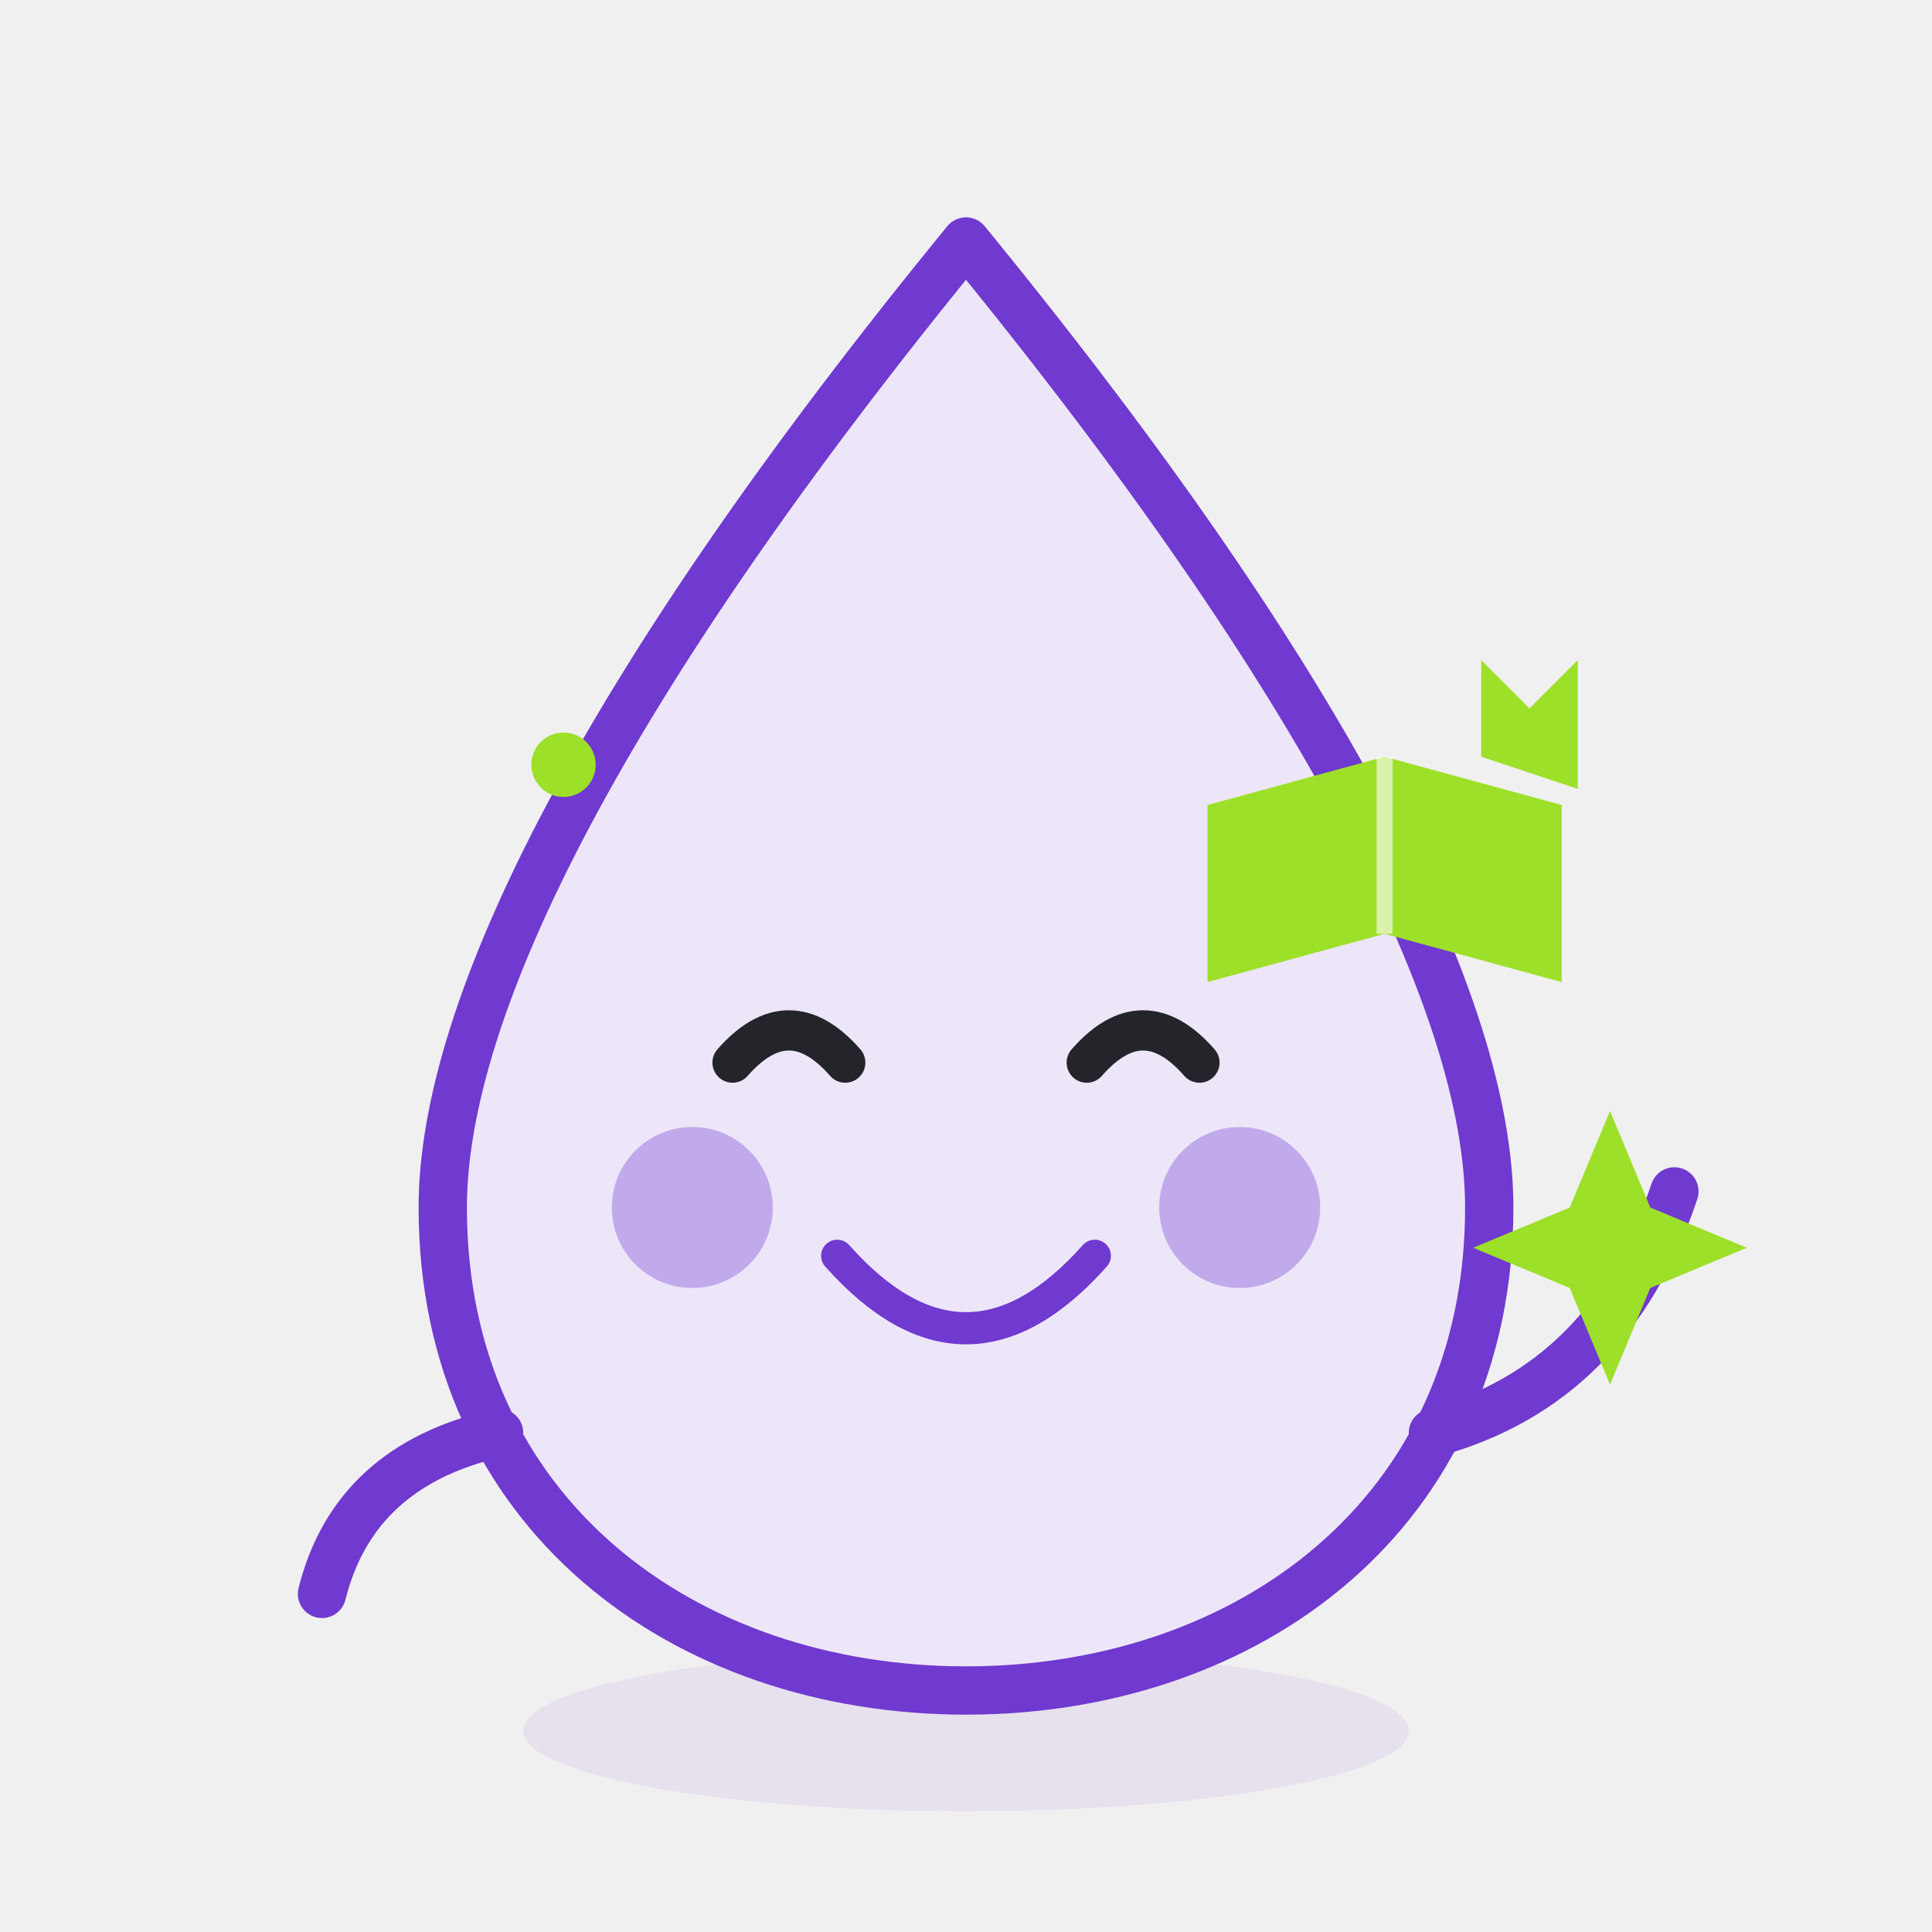
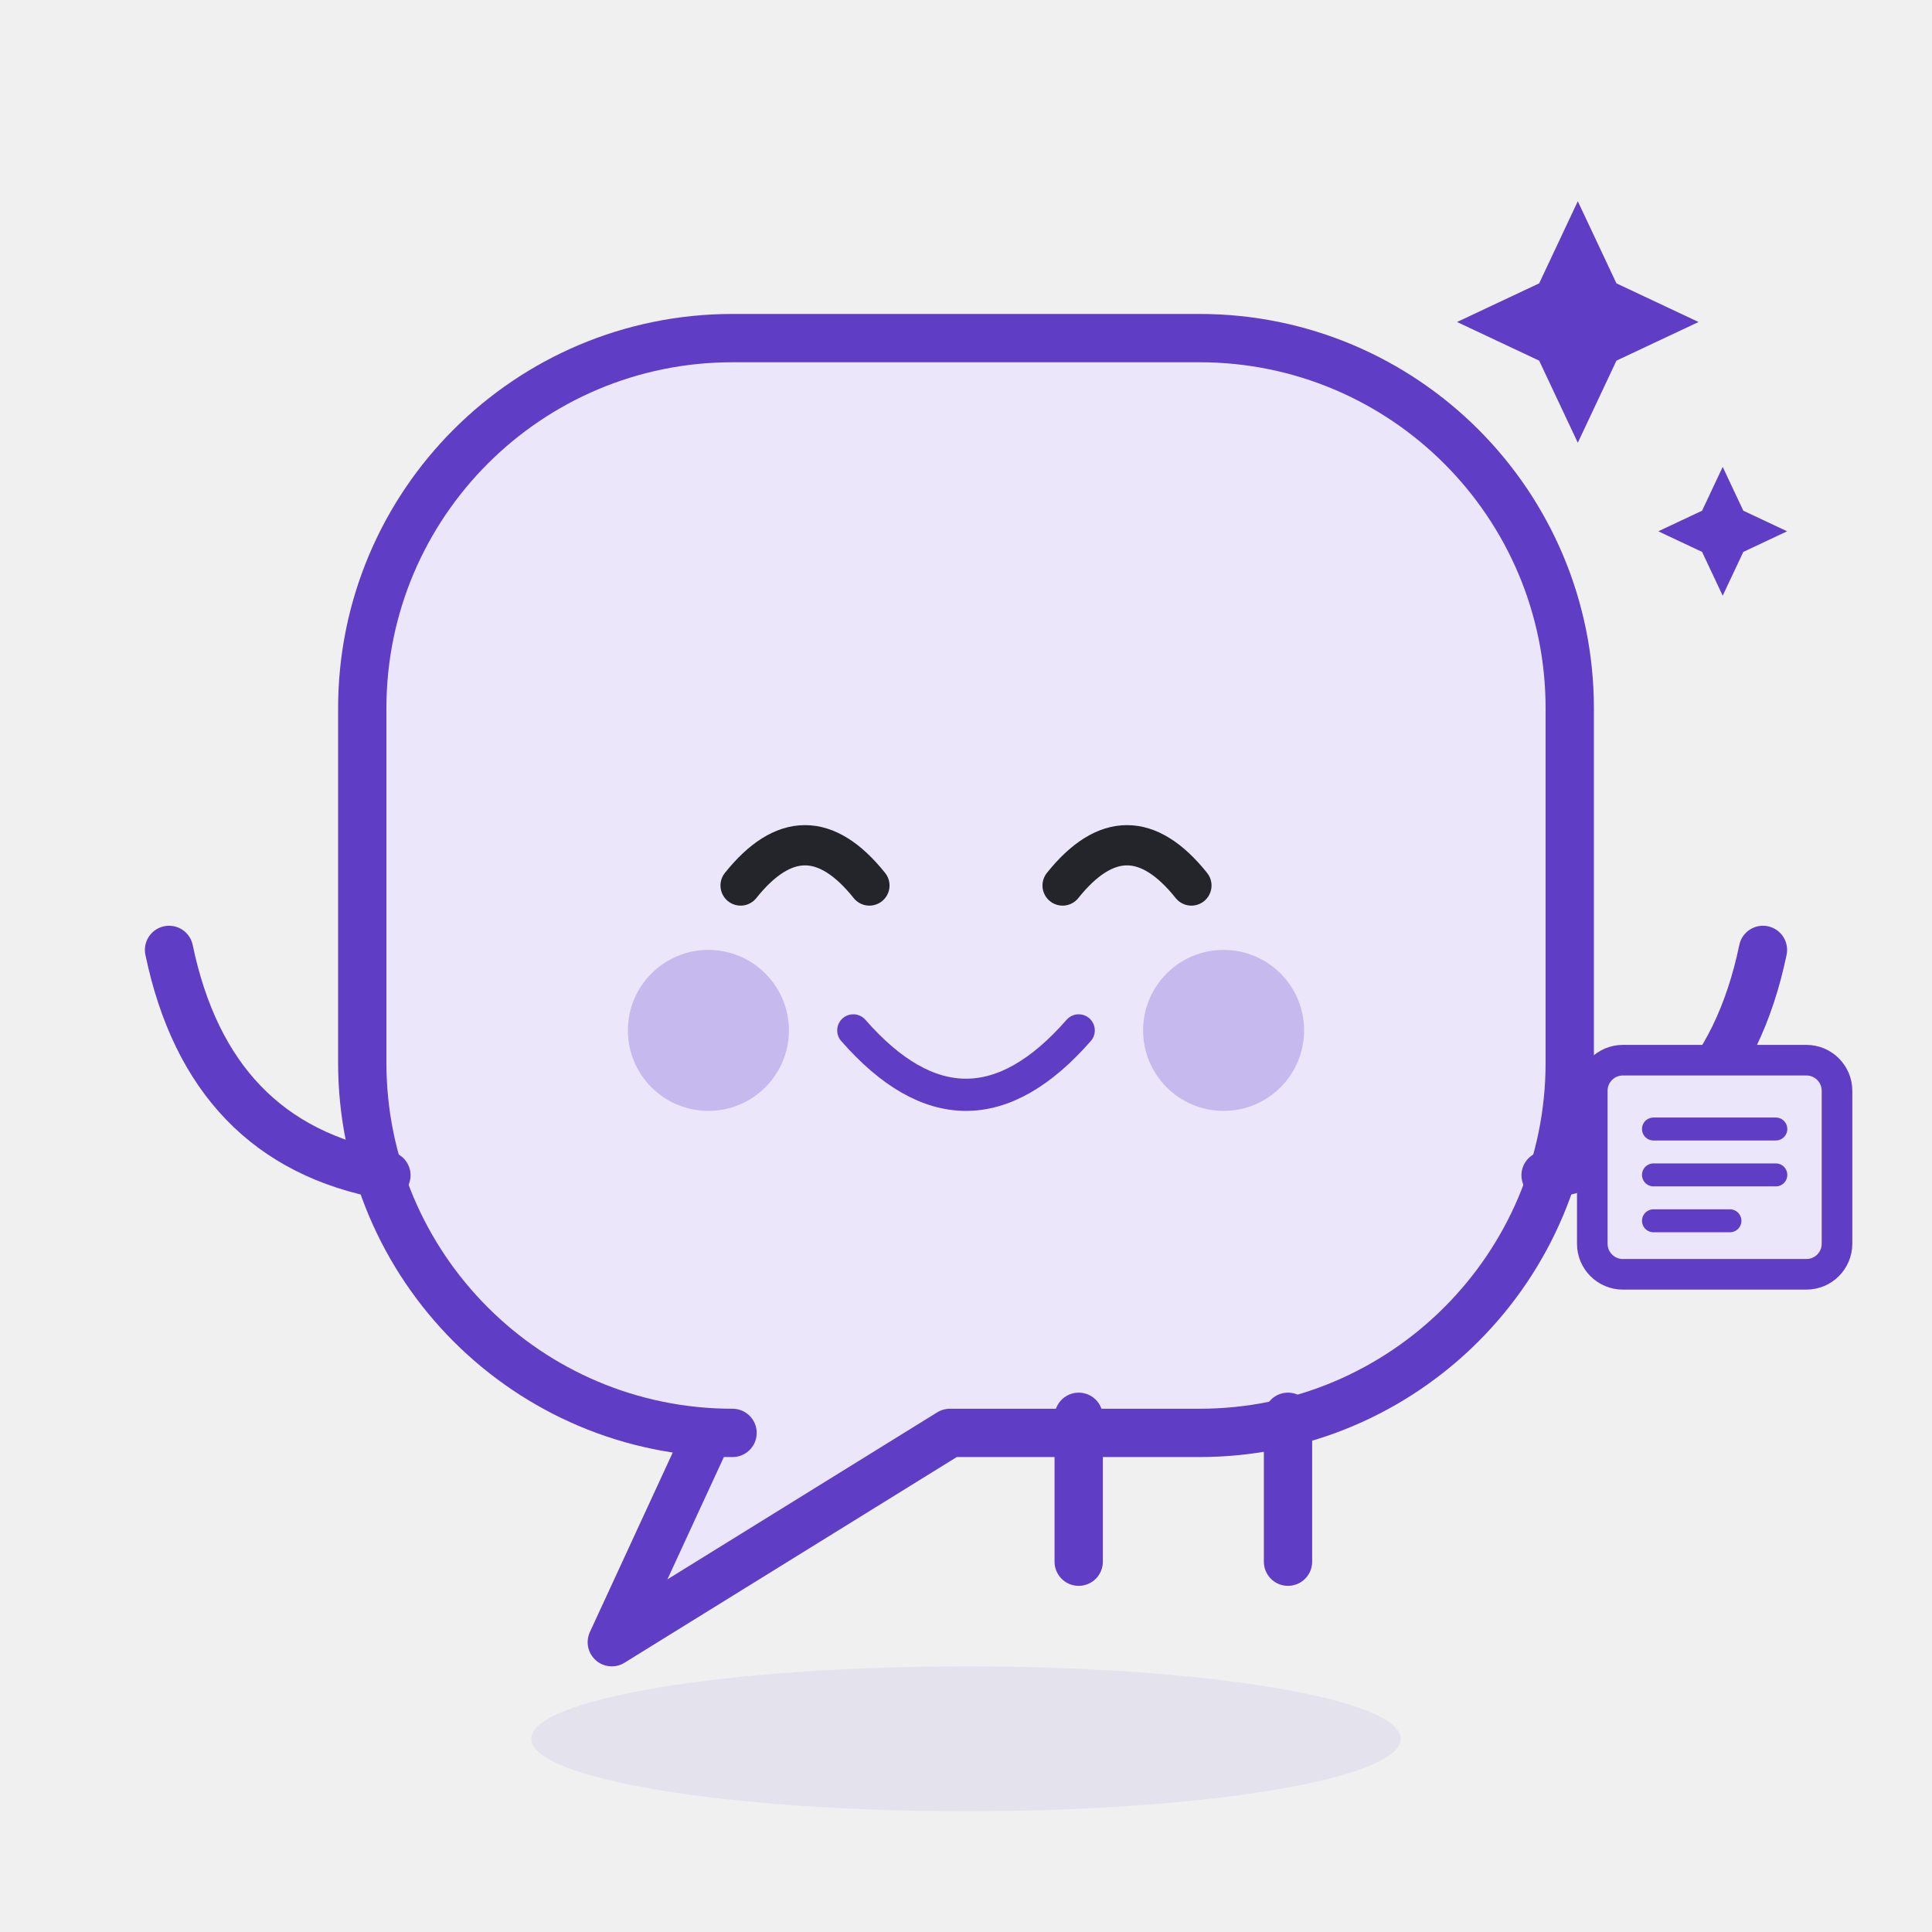
<svg xmlns="http://www.w3.org/2000/svg" viewBox="0 0 240 240" role="img" aria-label="マスコットキャラクター マナミンちゃん(まとめポーズ)">
-   <ellipse cx="120" cy="215" rx="55" ry="10" fill="#7039d0" opacity="0.08" />
-   <path d="M120 30 C 165 85, 185 125, 185 150 C 185 188, 155 210, 120 210 C 85 210, 55 188, 55 150 C 55 125, 75 85, 120 30 Z" fill="#ede6f9" stroke="#7039d0" stroke-width="6" stroke-linejoin="round" />
-   <circle cx="86" cy="150" r="10" fill="#7039d0" opacity="0.35" />
-   <circle cx="154" cy="150" r="10" fill="#7039d0" opacity="0.35" />
-   <path d="M91 132 Q98 124 105 132" stroke="#24242b" stroke-width="5" fill="none" stroke-linecap="round" />
-   <path d="M135 132 Q142 124 149 132" stroke="#24242b" stroke-width="5" fill="none" stroke-linecap="round" />
-   <path d="M104 156 Q120 174 136 156" stroke="#7039d0" stroke-width="4" fill="none" stroke-linecap="round" />
-   <path d="M150 100 L172 94 L194 100 L194 122 L172 116 L150 122 Z" fill="#9de029" />
-   <line x1="172" y1="94" x2="172" y2="116" stroke="#fff" stroke-width="2" opacity="0.6" />
-   <path d="M184 94 L184 82 L190 88 L196 82 L196 98 Z" fill="#9de029" />
-   <circle cx="70" cy="95" r="4" fill="#9de029" />
-   <path d="M178 178 q22 -6 30 -30" stroke="#7039d0" stroke-width="6" fill="none" stroke-linecap="round" />
-   <path d="M200 138 l5 12 12 5 -12 5 -5 12 -5 -12 -12 -5 12 -5 z" fill="#9de029" />
-   <path d="M62 178 q-18 4 -22 20" stroke="#7039d0" stroke-width="6" fill="none" stroke-linecap="round" />
+   <ellipse cx="120" cy="216" rx="54" ry="9" fill="#5f3dc4" opacity="0.08" />
+   <path d="M91 42 H149 A46 46 0 0 1 195 88 V132 A46 46 0 0 1 149 178 H118 L76 204 L88 178 H91 A46 46 0 0 1 45 132 V88 A46 46 0 0 1 91 42 Z" fill="#ece6fb" stroke="#5f3dc4" stroke-width="6" stroke-linejoin="round" />
+   <path d="M196 25 L200.8 35.2 L211 40 L200.8 44.8 L196 55 L191.2 44.8 L181 40 L191.2 35.2 Z" fill="#5f3dc4" />
+   <path d="M214 58 L216.56 63.44 L222 66 L216.56 68.56 L214 74 L211.44 68.56 L206 66 L211.44 63.44 Z" fill="#5f3dc4" />
+   <circle cx="88" cy="128" r="10" fill="#a794e3" opacity="0.55" />
+   <circle cx="152" cy="128" r="10" fill="#a794e3" opacity="0.55" />
+   <path d="M92 110 Q100 100 108 110" stroke="#24242b" stroke-width="5" fill="none" stroke-linecap="round" />
+   <path d="M132 110 Q140 100 148 110" stroke="#24242b" stroke-width="5" fill="none" stroke-linecap="round" />
+   <path d="M106 128 Q120 144 134 128" stroke="#5f3dc4" stroke-width="4" fill="none" stroke-linecap="round" />
+   <path d="M134 176 v18" stroke="#5f3dc4" stroke-width="6" stroke-linecap="round" />
+   <path d="M160 176 v18" stroke="#5f3dc4" stroke-width="6" stroke-linecap="round" />
+   <path d="M48 146 q-22 -4 -27 -28" stroke="#5f3dc4" stroke-width="6" fill="none" stroke-linecap="round" />
+   <path d="M192 146 q22 -4 27 -28" stroke="#5f3dc4" stroke-width="6" fill="none" stroke-linecap="round" />
+   <g transform="translate(194 126) scale(0.95)">
+     <rect x="4" y="6" width="32" height="28" rx="4" fill="#ece6fb" stroke="#5f3dc4" stroke-width="4" />
+     <path d="M12 15 H28 M12 21 H28 M12 27 H22" stroke="#5f3dc4" stroke-width="3" stroke-linecap="round" />
+   </g>
</svg>
